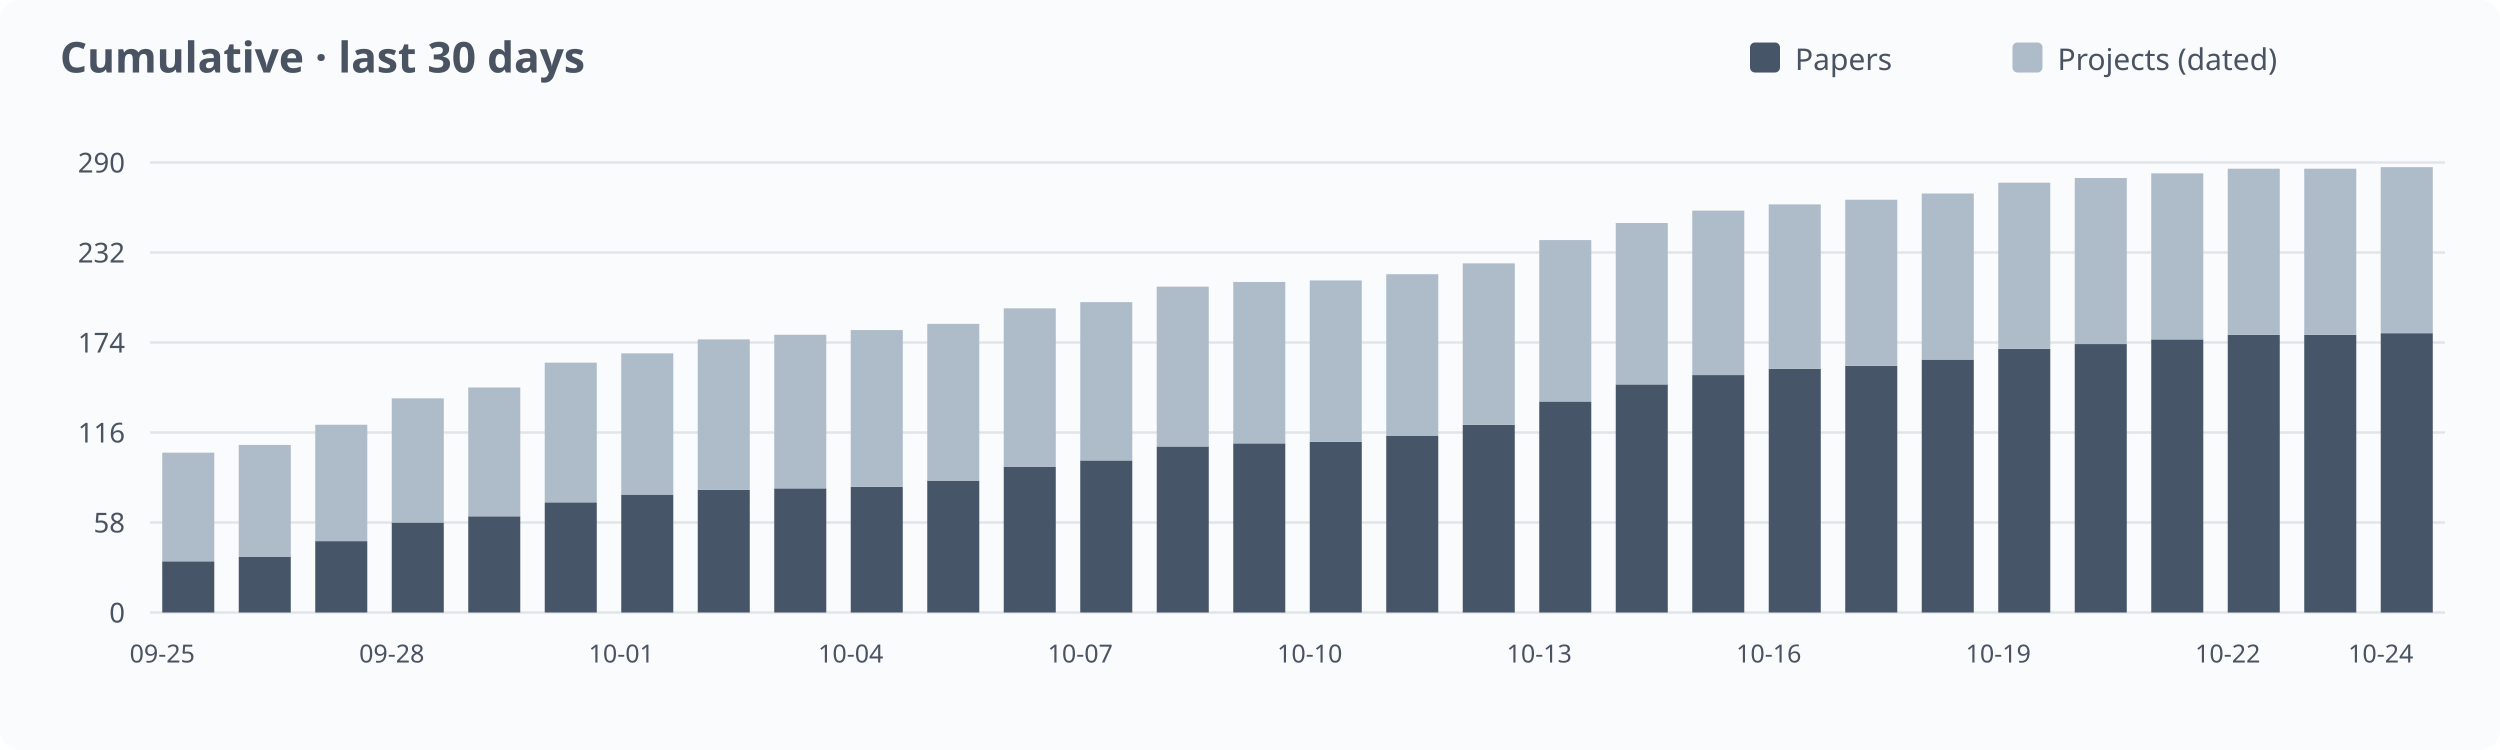
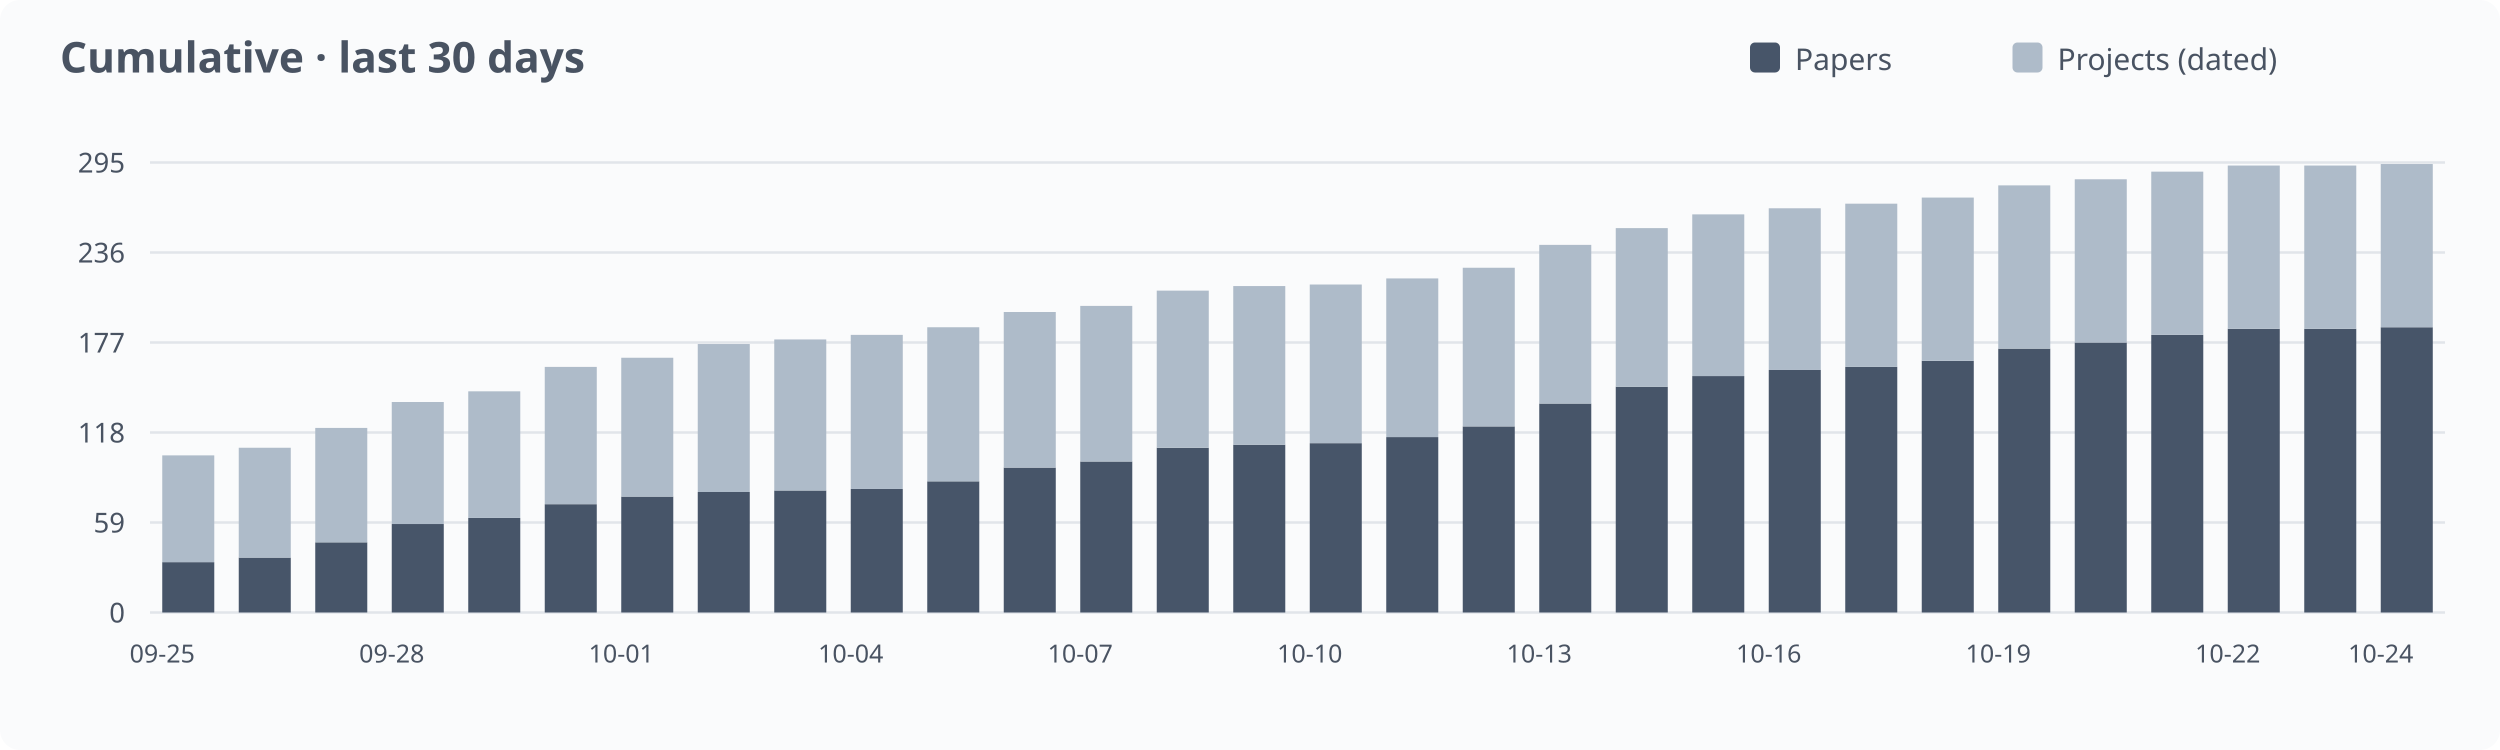
<svg xmlns="http://www.w3.org/2000/svg" width="1000" height="300" viewBox="0 0 1000 300" role="img" aria-labelledby="title desc">
  <rect width="100%" height="100%" rx="8" fill="#fafbfc" />
  <g font-family="system-ui,sans-serif" fill="#495362">
    <text x="24" y="29" font-size="17" font-weight="600">Cumulative · last 30 days</text>
    <rect x="700" y="17" width="12" height="12" rx="2" fill="#475569" />
    <text x="718" y="28" font-size="12">Papers</text>
    <rect x="805" y="17" width="12" height="12" rx="2" fill="#aebbc9" />
    <text x="823" y="28" font-size="12">Projects (dated)</text>
    <path d="M60 245.0H978" stroke="#e1e5ea" />
    <text x="50" y="249.0" text-anchor="end" font-size="11">0</text>
    <path d="M60 209.0H978" stroke="#e1e5ea" />
-     <text x="50" y="213.0" text-anchor="end" font-size="11">58</text>
+     <text x="50" y="213.0" text-anchor="end" font-size="11">59</text>
    <path d="M60 173.0H978" stroke="#e1e5ea" />
-     <text x="50" y="177.0" text-anchor="end" font-size="11">116</text>
+     <text x="50" y="177.0" text-anchor="end" font-size="11">118</text>
    <path d="M60 137.0H978" stroke="#e1e5ea" />
-     <text x="50" y="141.0" text-anchor="end" font-size="11">174</text>
+     <text x="50" y="141.0" text-anchor="end" font-size="11">177</text>
    <path d="M60 101.0H978" stroke="#e1e5ea" />
-     <text x="50" y="105.0" text-anchor="end" font-size="11">232</text>
+     <text x="50" y="105.0" text-anchor="end" font-size="11">236</text>
    <path d="M60 65.0H978" stroke="#e1e5ea" />
-     <text x="50" y="69.0" text-anchor="end" font-size="11">290</text>
-     <rect x="64.90" y="224.52" width="20.81" height="20.48" fill="#475569" />
-     <rect x="64.90" y="181.07" width="20.81" height="43.45" fill="#aebbc9" />
+     <text x="50" y="69.0" text-anchor="end" font-size="11">295</text>
+     <rect x="64.90" y="224.86" width="20.81" height="20.14" fill="#475569" />
+     <rect x="64.90" y="182.15" width="20.81" height="42.71" fill="#aebbc9" />
    <text x="64.90" y="265" text-anchor="middle" font-size="10">09-25</text>
-     <rect x="95.50" y="222.66" width="20.81" height="22.34" fill="#475569" />
-     <rect x="95.50" y="177.97" width="20.81" height="44.69" fill="#aebbc9" />
-     <rect x="126.10" y="216.45" width="20.81" height="28.55" fill="#475569" />
-     <rect x="126.10" y="169.90" width="20.81" height="46.55" fill="#aebbc9" />
-     <rect x="156.70" y="209.00" width="20.81" height="36.00" fill="#475569" />
-     <rect x="156.70" y="159.34" width="20.81" height="49.66" fill="#aebbc9" />
+     <rect x="95.50" y="223.03" width="20.81" height="21.97" fill="#475569" />
+     <rect x="95.50" y="179.10" width="20.81" height="43.93" fill="#aebbc9" />
+     <rect x="126.10" y="216.93" width="20.81" height="28.07" fill="#475569" />
+     <rect x="126.10" y="171.17" width="20.81" height="45.76" fill="#aebbc9" />
+     <rect x="156.70" y="209.61" width="20.81" height="35.39" fill="#475569" />
+     <rect x="156.70" y="160.80" width="20.81" height="48.81" fill="#aebbc9" />
    <text x="156.70" y="265" text-anchor="middle" font-size="10">09-28</text>
-     <rect x="187.30" y="206.52" width="20.81" height="38.48" fill="#475569" />
-     <rect x="187.30" y="155.00" width="20.81" height="51.52" fill="#aebbc9" />
-     <rect x="217.90" y="200.93" width="20.81" height="44.07" fill="#475569" />
-     <rect x="217.90" y="145.07" width="20.81" height="55.86" fill="#aebbc9" />
-     <rect x="248.50" y="197.83" width="20.81" height="47.17" fill="#475569" />
-     <rect x="248.50" y="141.34" width="20.81" height="56.48" fill="#aebbc9" />
+     <rect x="187.30" y="207.17" width="20.81" height="37.83" fill="#475569" />
+     <rect x="187.30" y="156.53" width="20.81" height="50.64" fill="#aebbc9" />
+     <rect x="217.90" y="201.68" width="20.81" height="43.32" fill="#475569" />
+     <rect x="217.90" y="146.76" width="20.81" height="54.92" fill="#aebbc9" />
+     <rect x="248.50" y="198.63" width="20.81" height="46.37" fill="#475569" />
+     <rect x="248.50" y="143.10" width="20.81" height="55.53" fill="#aebbc9" />
    <text x="248.50" y="265" text-anchor="middle" font-size="10">10-01</text>
-     <rect x="279.10" y="195.97" width="20.81" height="49.03" fill="#475569" />
-     <rect x="279.10" y="135.76" width="20.81" height="60.21" fill="#aebbc9" />
-     <rect x="309.70" y="195.34" width="20.81" height="49.66" fill="#475569" />
-     <rect x="309.70" y="133.90" width="20.81" height="61.45" fill="#aebbc9" />
-     <rect x="340.30" y="194.72" width="20.81" height="50.28" fill="#475569" />
-     <rect x="340.30" y="132.03" width="20.81" height="62.69" fill="#aebbc9" />
+     <rect x="279.10" y="196.80" width="20.81" height="48.20" fill="#475569" />
+     <rect x="279.10" y="137.61" width="20.81" height="59.19" fill="#aebbc9" />
+     <rect x="309.70" y="196.19" width="20.81" height="48.81" fill="#475569" />
+     <rect x="309.70" y="135.78" width="20.81" height="60.41" fill="#aebbc9" />
+     <rect x="340.30" y="195.58" width="20.81" height="49.42" fill="#475569" />
+     <rect x="340.30" y="133.95" width="20.81" height="61.63" fill="#aebbc9" />
    <text x="340.30" y="265" text-anchor="middle" font-size="10">10-04</text>
-     <rect x="370.90" y="192.24" width="20.81" height="52.76" fill="#475569" />
-     <rect x="370.90" y="129.55" width="20.81" height="62.69" fill="#aebbc9" />
-     <rect x="401.50" y="186.66" width="20.81" height="58.34" fill="#475569" />
-     <rect x="401.50" y="123.34" width="20.81" height="63.31" fill="#aebbc9" />
-     <rect x="432.10" y="184.17" width="20.81" height="60.83" fill="#475569" />
-     <rect x="432.10" y="120.86" width="20.81" height="63.31" fill="#aebbc9" />
+     <rect x="370.90" y="192.53" width="20.81" height="52.47" fill="#475569" />
+     <rect x="370.90" y="130.90" width="20.81" height="61.63" fill="#aebbc9" />
+     <rect x="401.50" y="187.03" width="20.81" height="57.97" fill="#475569" />
+     <rect x="401.50" y="124.80" width="20.81" height="62.24" fill="#aebbc9" />
+     <rect x="432.10" y="184.59" width="20.81" height="60.41" fill="#475569" />
+     <rect x="432.10" y="122.36" width="20.81" height="62.24" fill="#aebbc9" />
    <text x="432.10" y="265" text-anchor="middle" font-size="10">10-07</text>
-     <rect x="462.70" y="178.59" width="20.81" height="66.41" fill="#475569" />
-     <rect x="462.70" y="114.66" width="20.81" height="63.93" fill="#aebbc9" />
-     <rect x="493.30" y="177.34" width="20.81" height="67.66" fill="#475569" />
-     <rect x="493.30" y="112.79" width="20.81" height="64.55" fill="#aebbc9" />
-     <rect x="523.90" y="176.72" width="20.81" height="68.28" fill="#475569" />
-     <rect x="523.90" y="112.17" width="20.81" height="64.55" fill="#aebbc9" />
+     <rect x="462.70" y="179.10" width="20.81" height="65.90" fill="#475569" />
+     <rect x="462.70" y="116.25" width="20.81" height="62.85" fill="#aebbc9" />
+     <rect x="493.30" y="177.88" width="20.81" height="67.12" fill="#475569" />
+     <rect x="493.30" y="114.42" width="20.81" height="63.46" fill="#aebbc9" />
+     <rect x="523.90" y="177.27" width="20.81" height="67.73" fill="#475569" />
+     <rect x="523.90" y="113.81" width="20.81" height="63.46" fill="#aebbc9" />
    <text x="523.90" y="265" text-anchor="middle" font-size="10">10-10</text>
-     <rect x="554.50" y="174.24" width="20.81" height="70.76" fill="#475569" />
-     <rect x="554.50" y="109.69" width="20.81" height="64.55" fill="#aebbc9" />
-     <rect x="585.10" y="169.90" width="20.81" height="75.10" fill="#475569" />
-     <rect x="585.10" y="105.34" width="20.81" height="64.55" fill="#aebbc9" />
-     <rect x="615.70" y="160.59" width="20.81" height="84.41" fill="#475569" />
-     <rect x="615.70" y="96.03" width="20.81" height="64.55" fill="#aebbc9" />
+     <rect x="554.50" y="174.83" width="20.81" height="70.17" fill="#475569" />
+     <rect x="554.50" y="111.37" width="20.81" height="63.46" fill="#aebbc9" />
+     <rect x="585.10" y="170.56" width="20.81" height="74.44" fill="#475569" />
+     <rect x="585.10" y="107.10" width="20.81" height="63.46" fill="#aebbc9" />
+     <rect x="615.70" y="161.41" width="20.81" height="83.59" fill="#475569" />
+     <rect x="615.70" y="97.95" width="20.81" height="63.46" fill="#aebbc9" />
    <text x="615.70" y="265" text-anchor="middle" font-size="10">10-13</text>
-     <rect x="646.30" y="153.76" width="20.81" height="91.24" fill="#475569" />
-     <rect x="646.30" y="89.21" width="20.81" height="64.55" fill="#aebbc9" />
-     <rect x="676.90" y="150.03" width="20.81" height="94.97" fill="#475569" />
-     <rect x="676.90" y="84.24" width="20.81" height="65.79" fill="#aebbc9" />
-     <rect x="707.50" y="147.55" width="20.81" height="97.45" fill="#475569" />
-     <rect x="707.50" y="81.76" width="20.81" height="65.79" fill="#aebbc9" />
+     <rect x="646.30" y="154.69" width="20.81" height="90.31" fill="#475569" />
+     <rect x="646.30" y="91.24" width="20.81" height="63.46" fill="#aebbc9" />
+     <rect x="676.90" y="150.42" width="20.81" height="94.58" fill="#475569" />
+     <rect x="676.90" y="85.75" width="20.81" height="64.68" fill="#aebbc9" />
+     <rect x="707.50" y="147.98" width="20.81" height="97.02" fill="#475569" />
+     <rect x="707.50" y="83.31" width="20.81" height="64.68" fill="#aebbc9" />
    <text x="707.50" y="265" text-anchor="middle" font-size="10">10-16</text>
-     <rect x="738.10" y="146.31" width="20.81" height="98.69" fill="#475569" />
-     <rect x="738.10" y="79.90" width="20.81" height="66.41" fill="#aebbc9" />
-     <rect x="768.70" y="143.83" width="20.81" height="101.17" fill="#475569" />
-     <rect x="768.70" y="77.41" width="20.81" height="66.41" fill="#aebbc9" />
-     <rect x="799.30" y="139.48" width="20.81" height="105.52" fill="#475569" />
-     <rect x="799.30" y="73.07" width="20.81" height="66.41" fill="#aebbc9" />
+     <rect x="738.10" y="146.76" width="20.81" height="98.24" fill="#475569" />
+     <rect x="738.10" y="81.47" width="20.81" height="65.29" fill="#aebbc9" />
+     <rect x="768.70" y="144.32" width="20.81" height="100.68" fill="#475569" />
+     <rect x="768.70" y="79.03" width="20.81" height="65.29" fill="#aebbc9" />
+     <rect x="799.30" y="139.44" width="20.81" height="105.56" fill="#475569" />
+     <rect x="799.30" y="74.15" width="20.81" height="65.29" fill="#aebbc9" />
    <text x="799.30" y="265" text-anchor="middle" font-size="10">10-19</text>
-     <rect x="829.90" y="137.62" width="20.81" height="107.38" fill="#475569" />
-     <rect x="829.90" y="71.21" width="20.81" height="66.41" fill="#aebbc9" />
-     <rect x="860.50" y="135.76" width="20.81" height="109.24" fill="#475569" />
-     <rect x="860.50" y="69.34" width="20.81" height="66.41" fill="#aebbc9" />
-     <rect x="891.10" y="133.90" width="20.81" height="111.10" fill="#475569" />
-     <rect x="891.10" y="67.48" width="20.81" height="66.41" fill="#aebbc9" />
+     <rect x="829.90" y="137.00" width="20.81" height="108.00" fill="#475569" />
+     <rect x="829.90" y="71.71" width="20.81" height="65.29" fill="#aebbc9" />
+     <rect x="860.50" y="133.95" width="20.81" height="111.05" fill="#475569" />
+     <rect x="860.50" y="68.66" width="20.81" height="65.29" fill="#aebbc9" />
+     <rect x="891.10" y="131.51" width="20.81" height="113.49" fill="#475569" />
+     <rect x="891.10" y="66.22" width="20.81" height="65.29" fill="#aebbc9" />
    <text x="891.10" y="265" text-anchor="middle" font-size="10">10-22</text>
-     <rect x="921.70" y="133.90" width="20.81" height="111.10" fill="#475569" />
-     <rect x="921.70" y="67.48" width="20.81" height="66.41" fill="#aebbc9" />
-     <rect x="952.30" y="133.28" width="20.81" height="111.72" fill="#475569" />
-     <rect x="952.30" y="66.86" width="20.81" height="66.41" fill="#aebbc9" />
+     <rect x="921.70" y="131.51" width="20.81" height="113.49" fill="#475569" />
+     <rect x="921.70" y="66.22" width="20.81" height="65.29" fill="#aebbc9" />
+     <rect x="952.30" y="130.90" width="20.81" height="114.10" fill="#475569" />
+     <rect x="952.30" y="65.61" width="20.81" height="65.29" fill="#aebbc9" />
    <text x="952.30" y="265" text-anchor="middle" font-size="10">10-24</text>
  </g>
</svg>
